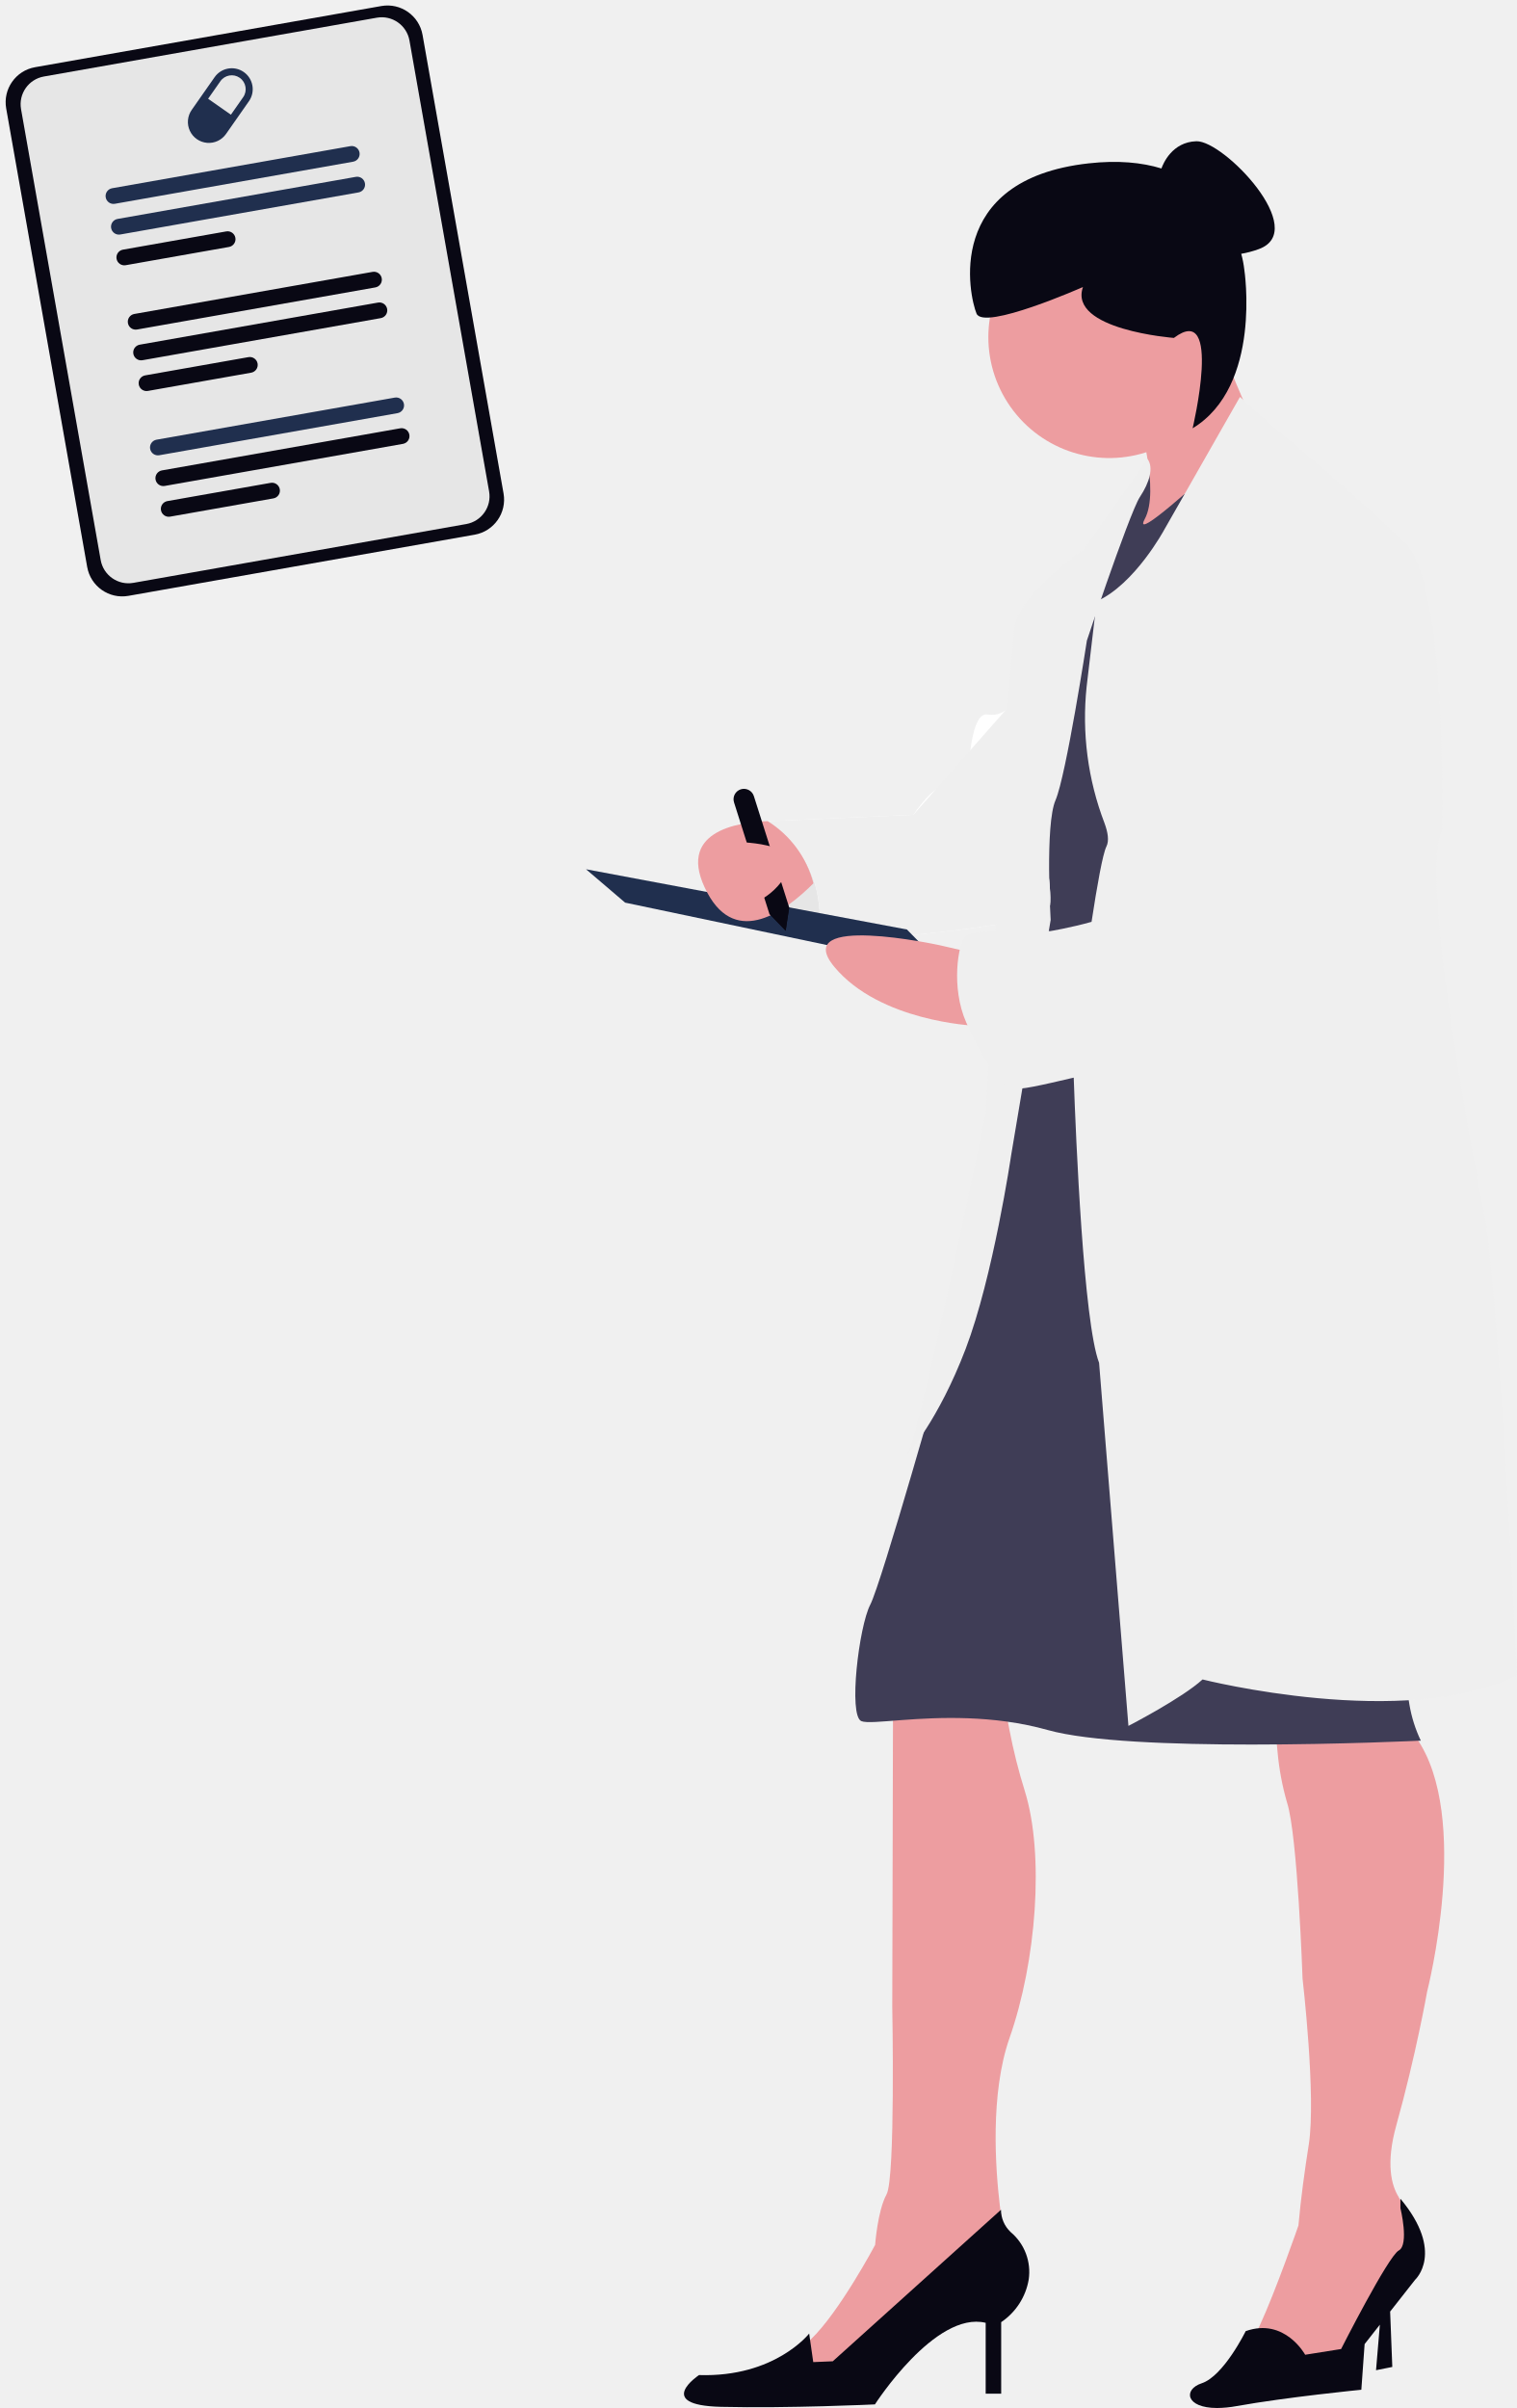
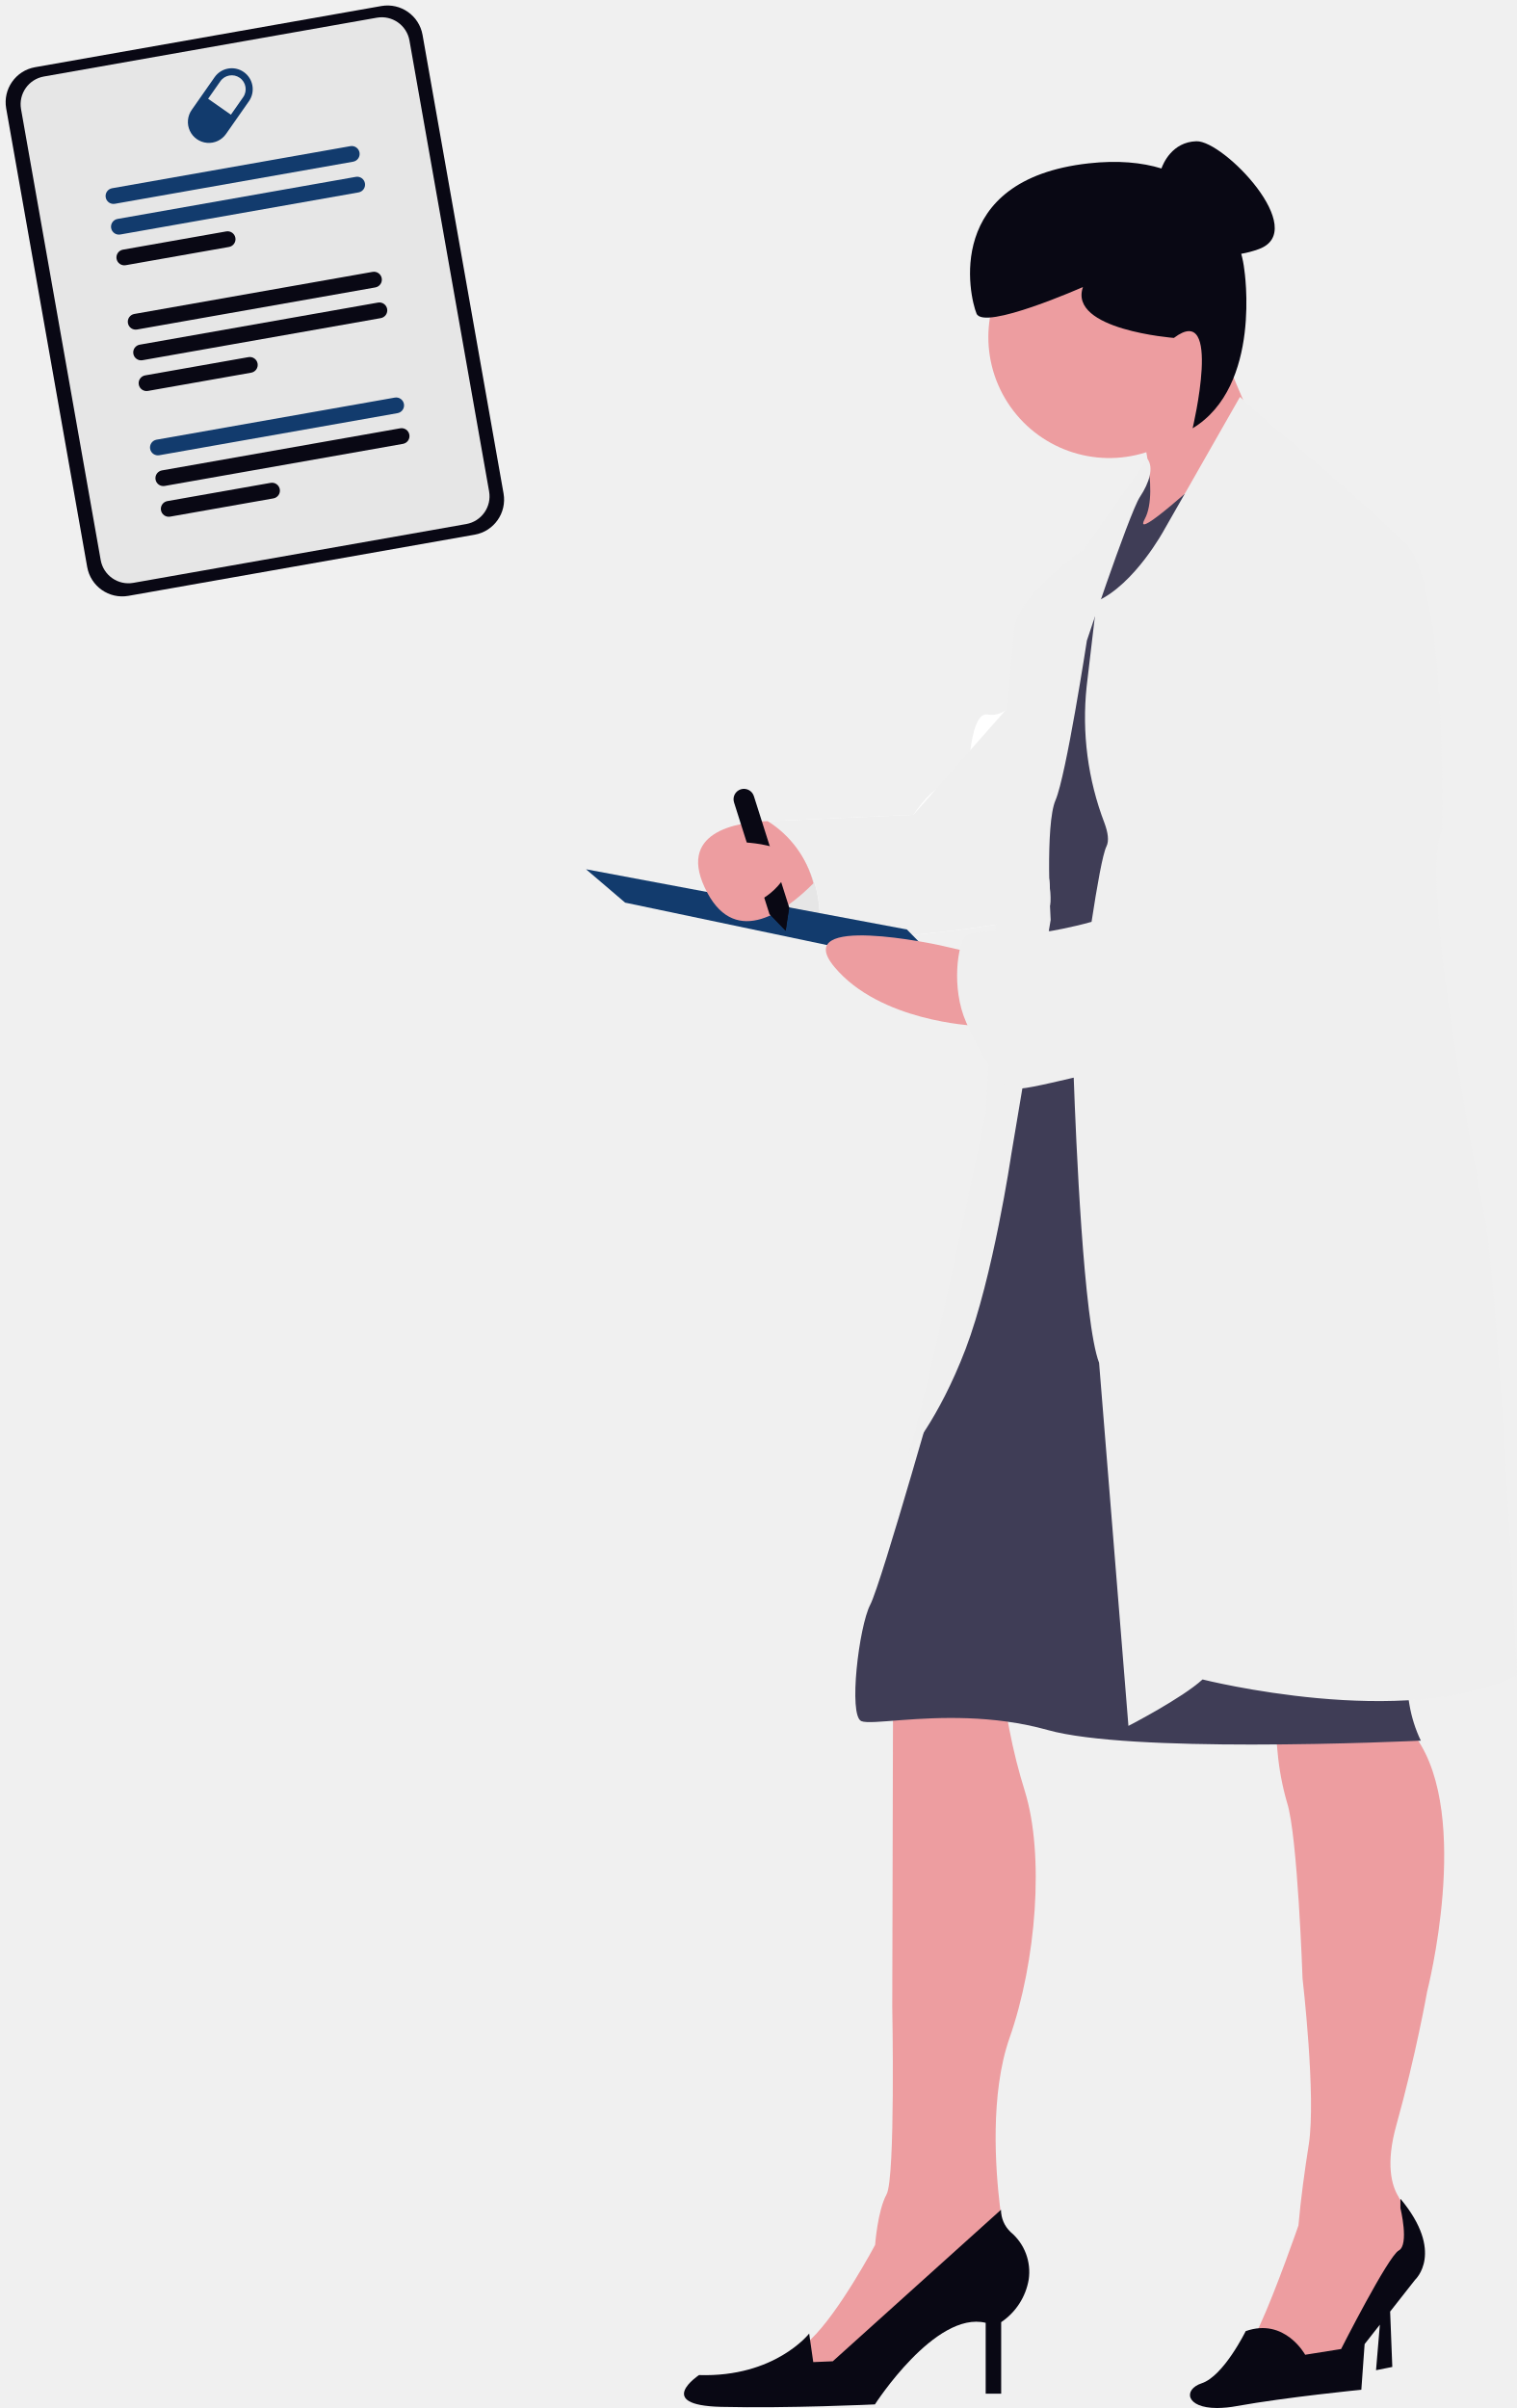
<svg xmlns="http://www.w3.org/2000/svg" width="554.355" height="880" viewBox="0 0 554.355 880" role="img" artist="Katerina Limpitsouni" source="https://undraw.co/">
  <g transform="translate(-1088.489 -260.783)">
    <path d="M955.422,776.513c-7.171,20.424-5.143,47.988-3.533,61.376.6,4.949,1.148,7.961,1.148,7.961s-10.719,24.419-11.613,25.343-31.545,19.634-31.545,19.634l-21.422,12.508s-21.736-9.526-11.315-12.806a15.818,15.818,0,0,0,5.62-3.831c10.435-9.914,23.539-34.556,23.539-34.556s.894-12.508,4.174-18.456,2.087-68.457,2.087-68.457l.253-101.9V650.05l40.773.3a92.287,92.287,0,0,0,1.759,13.417,205.094,205.094,0,0,0,5.68,22.6C968.213,709.607,965.232,748.531,955.422,776.513Z" transform="translate(502.013 229.035)" fill="#ed9da0" />
    <path d="M964.758,777l-61.465,55.368-7.141.3-1.491-10.436S882.169,838.3,854.41,837.407c0,0-16.667,11.017,8.035,11.613s56.247-.894,56.247-.894,22.034-34.288,40.475-29.816V844.2h5.665V818.071a23.539,23.539,0,0,0,10.048-15.5,18.993,18.993,0,0,0-6.575-17.412A11.225,11.225,0,0,1,964.758,777Z" transform="translate(489.546 291.34)" fill="#090814" />
    <path d="M1041.775,808.722c-3.966,14.162-1.8,22.138.909,26.417v.089a48.831,48.831,0,0,1,7.126,17.4l.239,1.342-27.967,40.773-15.176,5.963s-24.4-8.333-19.947-10.719c1.118-.581,2.862-3.682,4.86-7.961,5.963-12.9,14.192-36.688,14.192-36.688v-.194c.865-9.824,2.236-19.619,3.757-29.369,2.728-17.547-2.281-60.615-2.281-60.615s-1.789-52.371-5.665-64.283a98.283,98.283,0,0,1-3.473-18.545c-.805-7.454-.984-13.6-.984-13.6s16.071-22.362,45.529,1.789a32.409,32.409,0,0,1,6.157,6.679c20.349,28.951,3.965,92.727,3.965,92.727S1048.916,783.125,1041.775,808.722Z" transform="translate(557.031 228.669)" fill="#ed9da0" />
    <path d="M70.35,459.745c-20.049-5.622-39.981-4.637-53.188-3.655-7.77.578-13.212,1.155-14.97.39-4.757-2.071-.894-34.528,3.277-42.562s27.075-89.3,27.075-89.3L54.578,209.742l23.17-6.385-29.76-1.786,10.048-69.3V94.8L77.911,42.785,89.731,25.6,103.806,5.28,107.562,0s2.487,15.18,11.644,8.485l.191-.132c8.947-5.666,9.362,50.58,9.362,50.58l-8.944,132.814h0l.058-.016,29.638-8.185s58.929,230.072,53.877,247.038a43.4,43.4,0,0,0-.866,19.961,49.856,49.856,0,0,0,4.146,13.076s-29.448,1.425-61.84,1.425C116.206,465.047,85.287,463.934,70.35,459.745Z" transform="translate(1401.068 433.279)" fill="#3f3d56" />
    <path d="M879.616,439s-20.871,22.362-5.069,34.825,26.193,1.193,26.193,1.193Z" transform="translate(499.225 125.455)" fill="#e6e6e6" />
    <path d="M57.193,110.733c2.816-5.2,2.282-14.265.88-22.75-.1-.562-.192-1.126-.3-1.671A44.2,44.2,0,1,1,87.472,53.446c.077.207.15.4.238.61,1.729,4.471,3.682,9.061,5.4,13.026,2.623,6.084,4.71,10.614,4.71,10.614s-2.443,2.328-6.126,5.757c-5.249,4.9-13.015,12.076-19.9,18.081-7.09,6.173-13.26,11.125-14.8,11.125C56.451,112.661,56.47,112.069,57.193,110.733Z" transform="translate(1449.647 339.738)" fill="#ed9da0" />
    <path d="M960.8,406.26s-3.563,7.454-10.719,6.246-7.141,26.834-7.141,26.834-4.756,4.472-8.035.6-11.926,9.228-11.926,9.228L868.8,451.55s24.106,11.017,19.38,44.351c0,0,81.844-5.069,84.528-12.806S960.8,406.26,960.8,406.26Z" transform="translate(499.307 109.386)" fill="#fff" />
    <path d="M960.8,406.26l-37.821,42.9L868.8,451.55s24.106,11.017,19.38,44.351c0,0,81.844-5.069,84.528-12.806S960.8,406.26,960.8,406.26Z" transform="translate(499.307 109.386)" fill="#efefef" />
-     <path d="M777.66,389.76l14.282,12.195,117.563,24.7-14.58-14.878Z" transform="translate(525.001 188.693)" fill="#202F4E" />
+     <path d="M777.66,389.76l14.282,12.195,117.563,24.7-14.58-14.878Z" transform="translate(525.001 188.693)" fill="#123B6D" />
    <path d="M988.679,361.739c-1.953,2.982-7.543,18.247-12.209,31.575-3.891,11.106-7.141,20.871-7.141,20.871s-7.588,49.4-11.464,58.334-1.774,43.755-1.774,43.755l-14.446,86s-6.544,44.351-16.652,70.842c-9.973,26.074-21.08,38.3-21.423,38.686,4.472-6.053,28.847-125.226,28.847-125.226l8.05-150.3s1.178-14.282,2.37-26.491,25.343-28.876,25.343-28.876l23.286-33.11C993.807,350.931,992.242,356.387,988.679,361.739Z" transform="translate(516.372 80.695)" fill="#efefef" />
    <path d="M937.714,497.574s-34.288-1.491-50.9-21.437,38.388-7.961,38.388-7.961l14.3,3.28Z" transform="translate(506.617 138.021)" fill="#ed9da0" />
    <path d="M51.889,352.992c-5.657-14.828-8.471-81.736-9.269-104.218-11.352,2.641-20.236,4.784-22.635,3.9-4.741-1.745-11.014-11.315-16.666-24.109s-2.935-28.86-.3-31.544,30.964-1.79,30.964-1.79,7.356-1.2,15.154-3.395c2.039-13.345,4.091-24.861,5.433-27.539,1.045-2.084.535-5.185-.7-8.528a107.9,107.9,0,0,1-6.53-49.926L50.2,81.534,51,74.718c14-6.258,24.715-26.206,24.715-26.206l7.455-13.06L96.88,11.39,103.381,0l1.1,1,8.424,7.632,8.944,7.455c11.672,9.84,31.844,27.162,42.248,37.76,9.154,9.335,12.046,45.636,12.88,72.958.553,18,.225,32.1.225,32.1-9.227,15.189,14.91,137.15,14.91,137.15,5.619,23.569,12.461,171.159,12.461,171.159C163.8,487.46,89.7,468.705,89.7,468.705c-7.456,6.859-27.089,16.966-27.089,16.966Z" transform="translate(1438.269 405.833)" fill="#efefef" />
    <path d="M877.785,436.59c-10.793.373-34.109,3.667-22.019,26.223,10.689,19.962,28.653,6.619,38.76-3.5a38.09,38.09,0,0,0-16.742-22.72Z" transform="translate(491.247 124.272)" fill="#ed9da0" />
    <path d="M881.39,451Z" transform="translate(505.486 131.344)" fill="#ffb0b1" />
    <path d="M880.74,451.862l.447-.462Z" transform="translate(505.167 131.54)" fill="#ffb0b1" />
    <path d="M874.15,474.346l-12.91-40.713a3.8,3.8,0,0,1,2.475-4.785h0a3.816,3.816,0,0,1,4.77,2.475l12.91,40.669-1.282,8.512Z" transform="translate(495.508 120.386)" fill="#090814" />
    <path d="M822.6,401.436l7.245-2.3-1.059,6.977-.224,1.536-2.117-2.206Z" transform="translate(547.057 193.297)" fill="#090814" />
    <path d="M861.13,441.7s25.895-.149,19.8,10.868S865.3,464.912,865.3,464.912Z" transform="translate(495.543 126.78)" fill="#ed9da0" />
    <path d="M74.5,71.872v0s-38.682-2.946-33.231-18.6c0,0-36.272,16.061-38.9,9.7S-9.826,14.047,43.257,8.089c10.808-1.214,19.58-.325,26.692,1.862C70.557,8.219,73.837.252,82.733,0c9.988-.281,41.561,32.635,22.765,39.425a36.7,36.7,0,0,1-6.39,1.707,37.63,37.63,0,0,1,1.119,5.76s6.626,42.557-18.884,58.012C81.343,104.906,92.429,58.31,74.5,71.872Z" transform="translate(1442.998 312.402)" fill="#090814" />
    <path d="M4.3,67.43C12.329,64.776,20.367,48.38,20.367,48.38,34.647,43.326,42.1,57.01,42.1,57.01L55.233,54.92S72.439,20.978,76.315,18.905s.6-15.489.6-15.489V0c16.366,19.635,5.366,29.608,5.366,29.608L73.154,41.229l.791,20.24L68,62.659l1.4-16.639-5.572,7.1L62.629,69.8S35.258,72.5,17.1,75.764a40.875,40.875,0,0,1-7.183.708C-1.625,76.471-2.528,69.681,4.3,67.43Z" transform="translate(1523.372 1064.312)" fill="#090814" />
    <g transform="matrix(0.985, -0.174, 0.174, 0.985, 1088.489, 287.608)">
      <path d="M141.488,196.131H12.989A13,13,0,0,1,0,183.142V12.99A13,13,0,0,1,12.989,0h128.5a13,13,0,0,1,12.989,12.99V183.138A13,13,0,0,1,141.488,196.131Z" fill="#090814" />
      <path d="M10.294,0H133.819a10.294,10.294,0,0,1,10.294,10.294V177.567a10.294,10.294,0,0,1-10.294,10.294H10.294A10.294,10.294,0,0,1,0,177.567V10.294A10.294,10.294,0,0,1,10.294,0Z" transform="translate(5.299 3.908)" fill="#e6e6e6" />
-       <path d="M91.286,5.769H2.884A2.884,2.884,0,1,1,2.884,0h88.4a2.884,2.884,0,1,1,0,5.769Z" transform="translate(30.155 48.443)" fill="#202F4E" />
-       <path d="M91.286,5.769H2.884A2.884,2.884,0,1,1,2.884,0h88.4a2.884,2.884,0,1,1,0,5.769Z" transform="translate(30.155 59.835)" fill="#202F4E" />
+       <path d="M91.286,5.769H2.884A2.884,2.884,0,1,1,2.884,0h88.4a2.884,2.884,0,1,1,0,5.769Z" transform="translate(30.155 48.443)" fill="#123B6D" />
+       <path d="M91.286,5.769H2.884A2.884,2.884,0,1,1,2.884,0h88.4a2.884,2.884,0,1,1,0,5.769Z" transform="translate(30.155 59.835)" fill="#123B6D" />
      <path d="M41.2,5.769H2.884A2.884,2.884,0,1,1,2.884,0H41.2a2.884,2.884,0,1,1,0,5.769Z" transform="translate(30.155 71.228)" fill="#090814" />
      <path d="M91.286,5.769H2.884A2.884,2.884,0,1,1,2.884,0h88.4a2.884,2.884,0,1,1,0,5.769Z" transform="translate(30.155 95.088)" fill="#090814" />
      <path d="M91.286,5.769H2.884A2.884,2.884,0,1,1,2.884,0h88.4a2.884,2.884,0,1,1,0,5.769Z" transform="translate(30.155 106.48)" fill="#090814" />
      <path d="M41.2,5.769H2.884A2.884,2.884,0,1,1,2.884,0H41.2a2.884,2.884,0,1,1,0,5.769Z" transform="translate(30.155 117.873)" fill="#090814" />
-       <path d="M91.286,5.769H2.884A2.884,2.884,0,0,1,2.884,0h88.4a2.884,2.884,0,0,1,0,5.769Z" transform="translate(30.155 141.734)" fill="#202F4E" />
+       <path d="M91.286,5.769H2.884A2.884,2.884,0,0,1,2.884,0h88.4a2.884,2.884,0,0,1,0,5.769Z" transform="translate(30.155 141.734)" fill="#123B6D" />
      <path d="M91.286,5.769H2.884A2.884,2.884,0,0,1,2.884,0h88.4a2.884,2.884,0,0,1,0,5.769Z" transform="translate(30.155 153.127)" fill="#090814" />
      <path d="M41.2,5.769H2.884A2.884,2.884,0,0,1,2.884,0H41.2a2.884,2.884,0,0,1,0,5.769Z" transform="translate(30.155 164.516)" fill="#090814" />
-       <path d="M23.363,2.242a7.656,7.656,0,0,1,0,10.826L13.069,23.362A7.656,7.656,0,1,1,2.242,12.535L12.537,2.242a7.656,7.656,0,0,1,10.826,0M14.356,4.061,8.831,9.585l7.188,7.188,5.525-5.523a5.082,5.082,0,1,0-7.188-7.188" transform="translate(64.435 12.761)" fill="#202F4E" />
+       <path d="M23.363,2.242a7.656,7.656,0,0,1,0,10.826L13.069,23.362A7.656,7.656,0,1,1,2.242,12.535L12.537,2.242a7.656,7.656,0,0,1,10.826,0M14.356,4.061,8.831,9.585l7.188,7.188,5.525-5.523a5.082,5.082,0,1,0-7.188-7.188" transform="translate(64.435 12.761)" fill="#123B6D" />
    </g>
  </g>
</svg>
